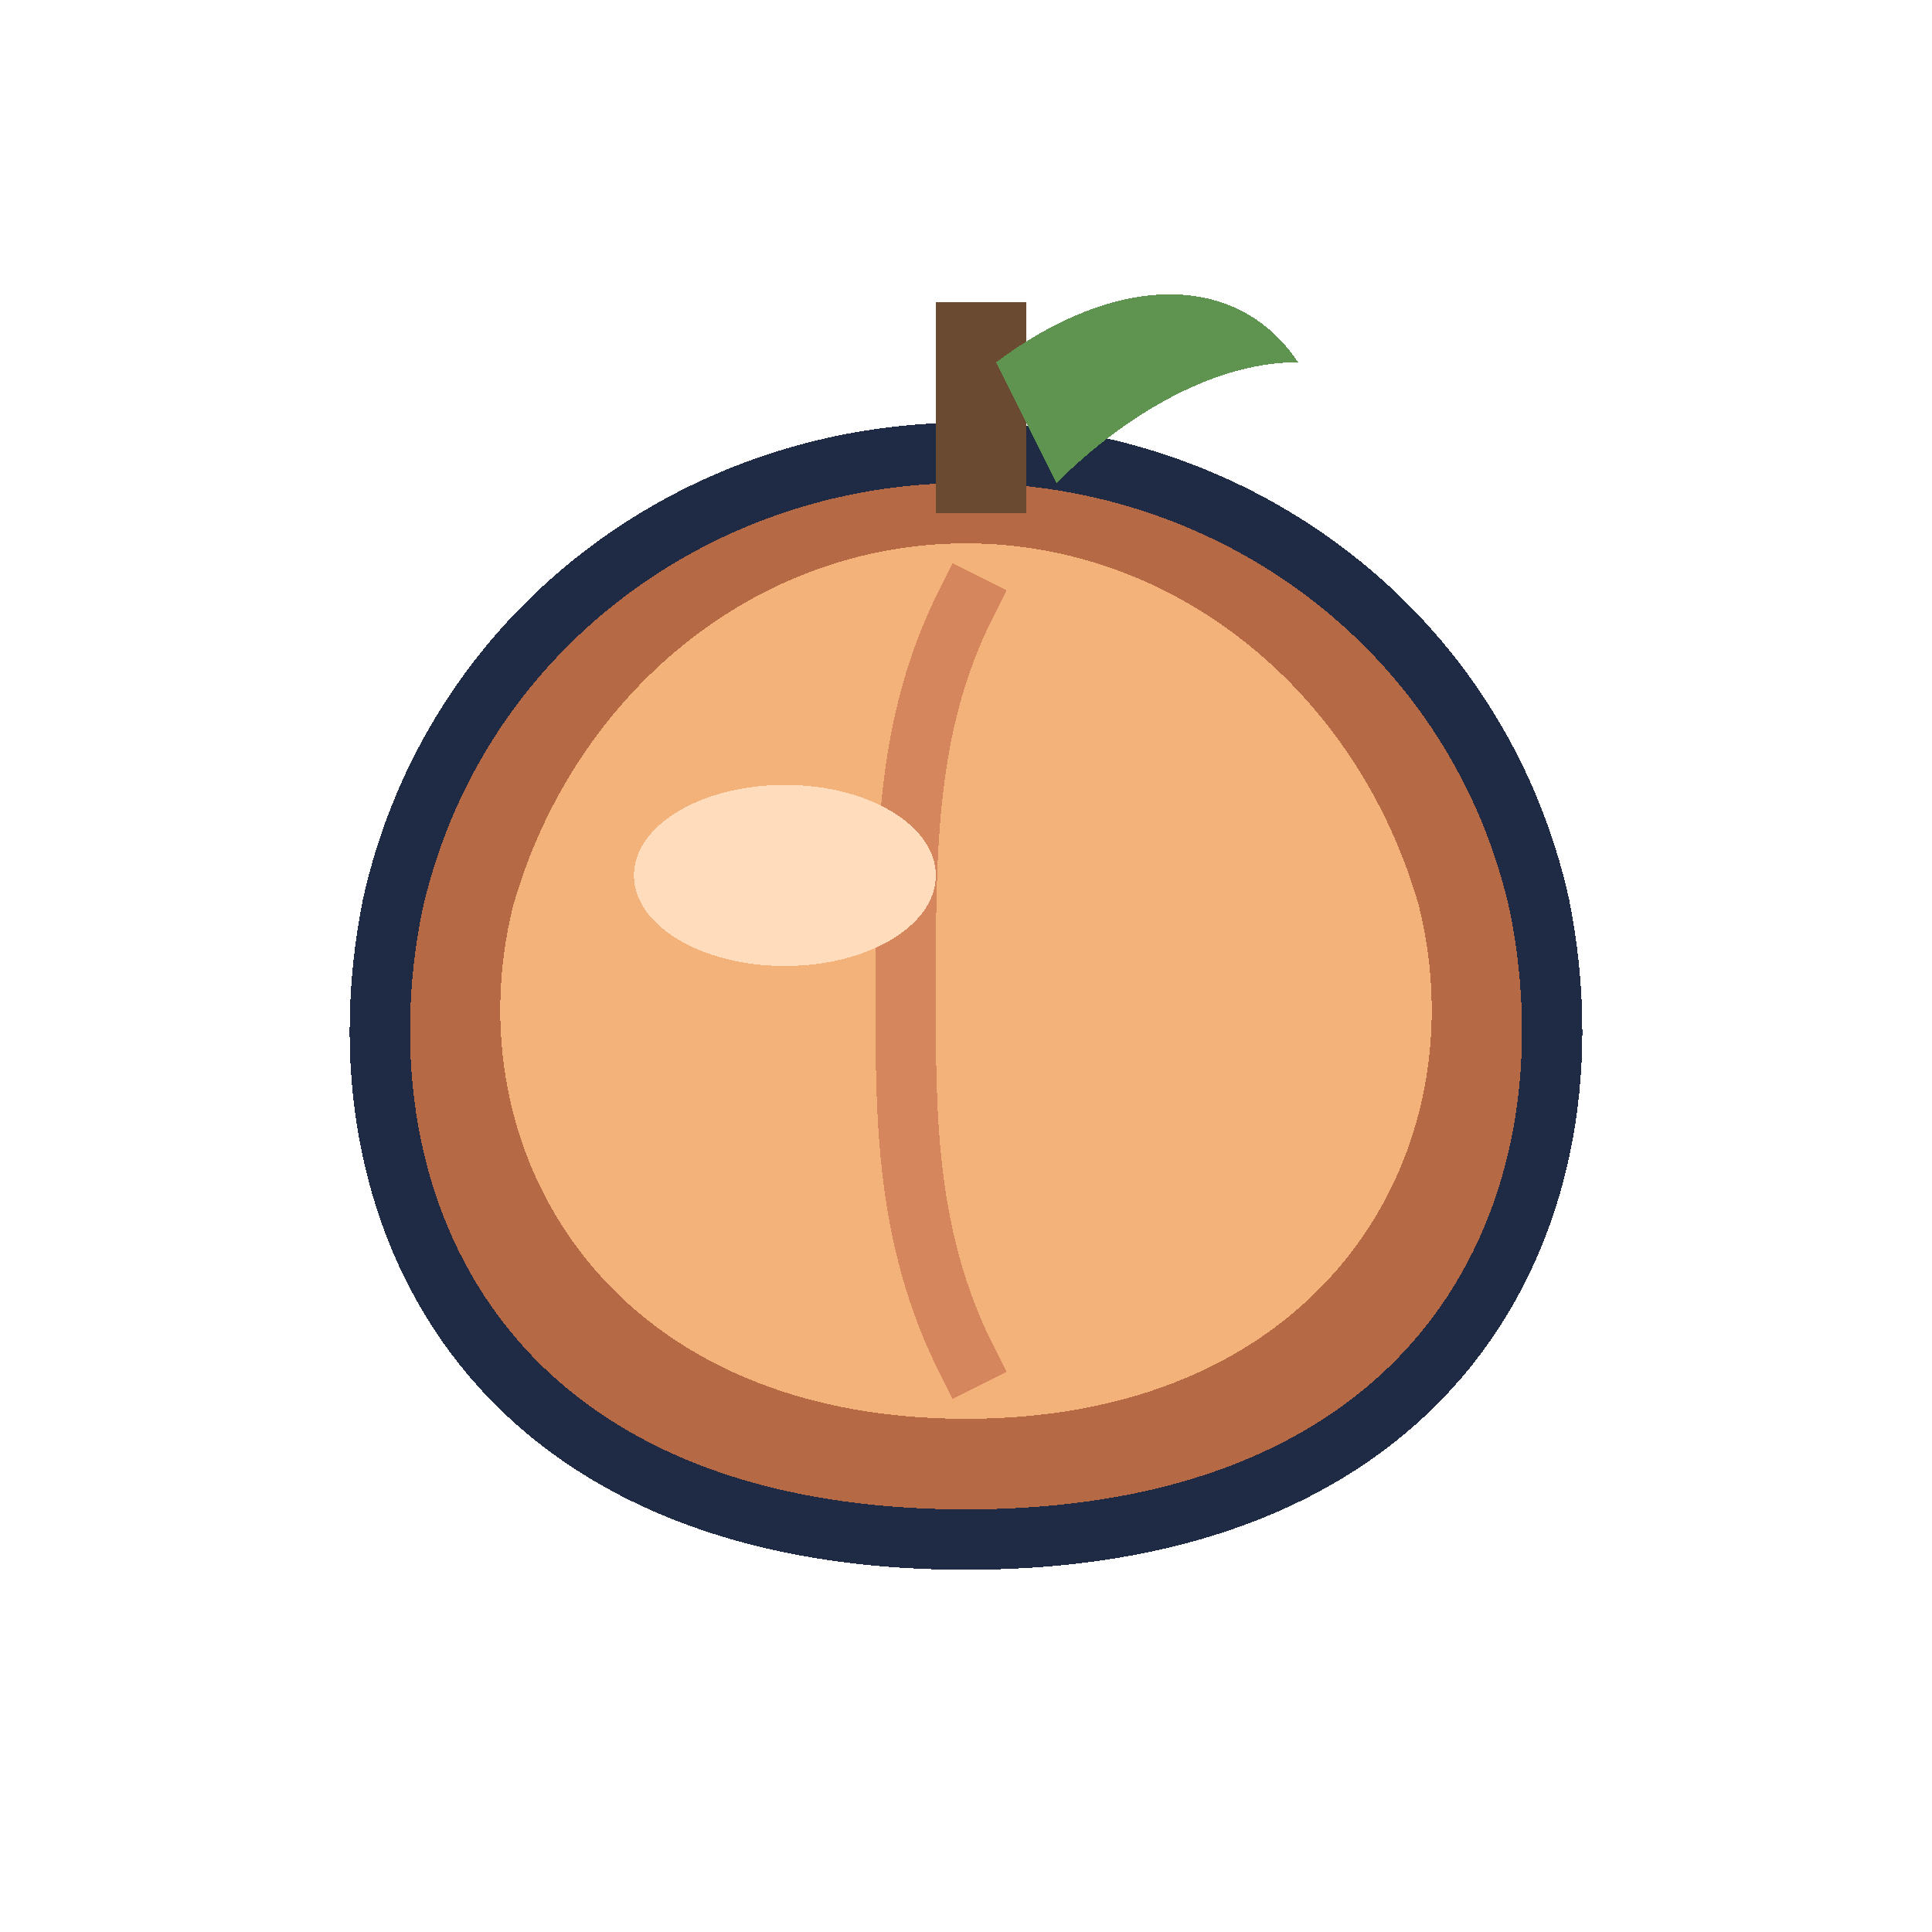
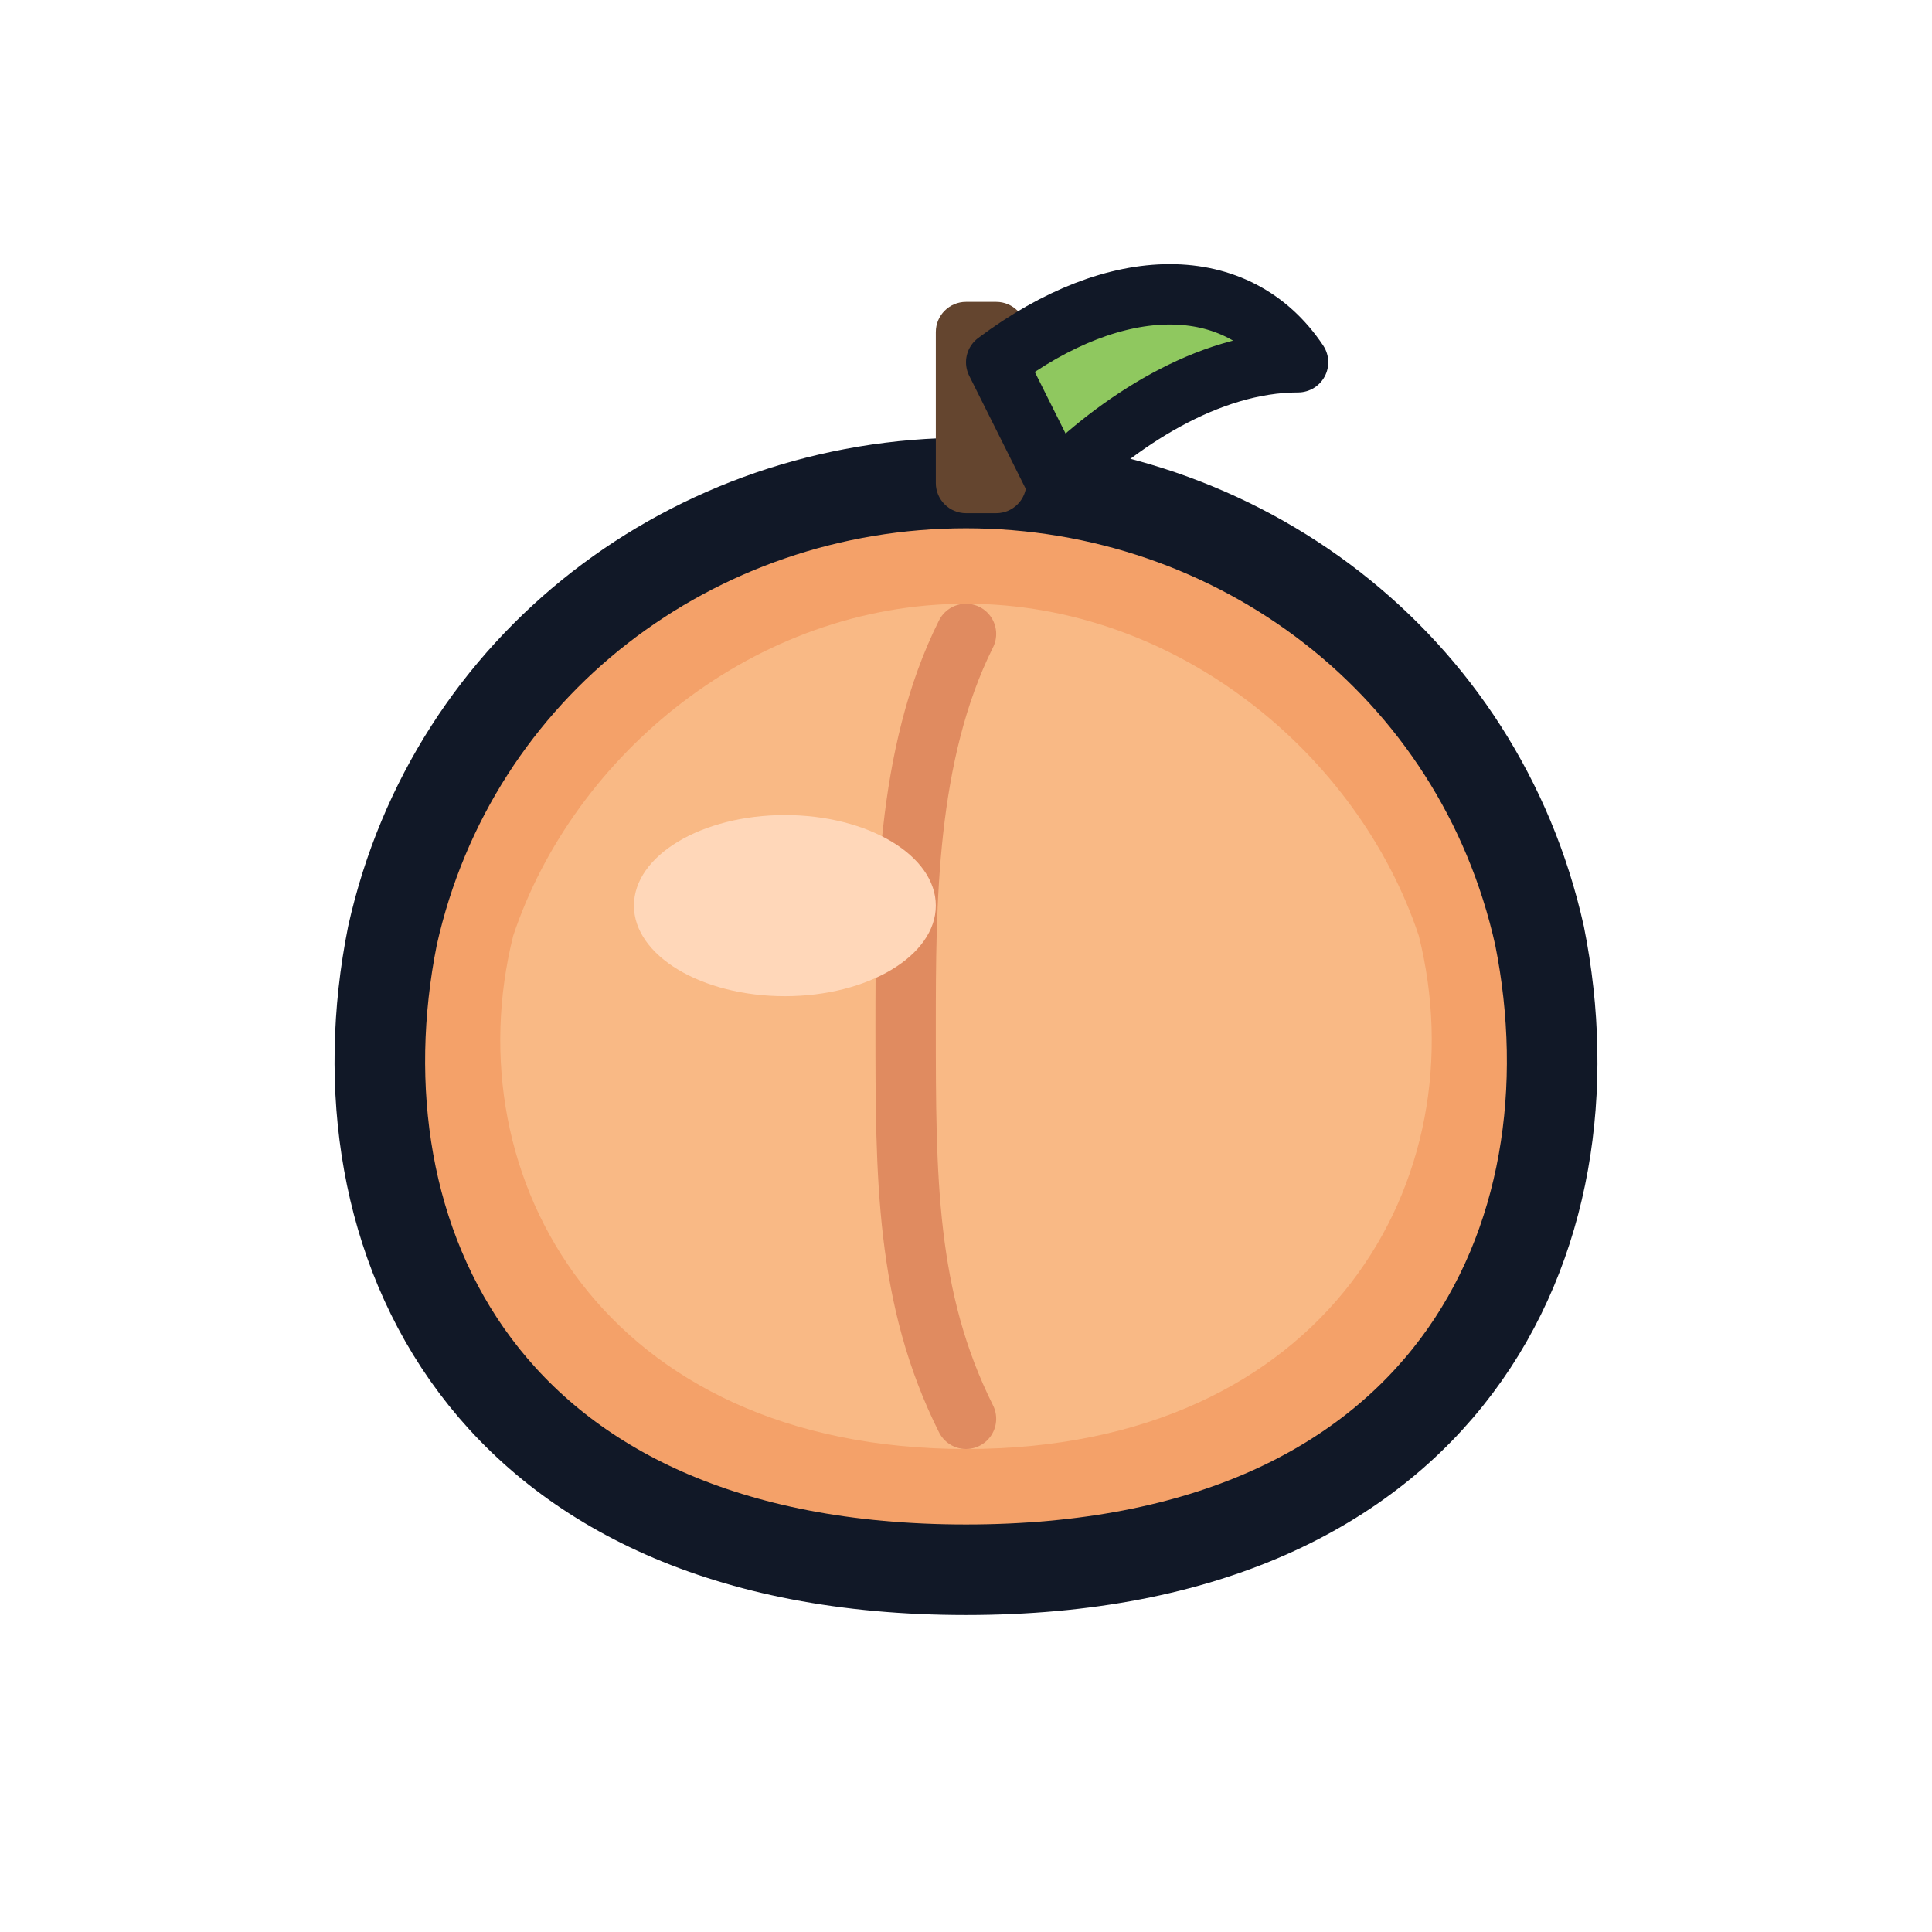
- <svg xmlns="http://www.w3.org/2000/svg" viewBox="0 0 64 64" shape-rendering="crispEdges" role="img" aria-label="peach">
+ <svg xmlns="http://www.w3.org/2000/svg" viewBox="0 0 64 64" role="img" aria-label="peach">
  <rect width="64" height="64" fill="transparent" />
-   <path d="M32 15c-9 0-17 6-19 15-2 10 3 21 19 21s21-11 19-21c-2-9-10-15-19-15Z" fill="#b56945" stroke="#1f2a44" stroke-width="2" />
-   <path d="M32 18c-7 0-13 5-15 12-2 8 3 17 15 17s17-9 15-17c-2-7-8-12-15-12Z" fill="#f3b27a" />
-   <path d="M32 20c-2 4-2 8-2 13 0 4 0 8 2 12" fill="none" stroke="#d6865c" stroke-width="2" stroke-linecap="square" />
-   <ellipse cx="26" cy="29" rx="5" ry="3" fill="#ffdcbc" />
-   <rect x="31" y="10" width="3" height="7" fill="#6b4a32" />
-   <path d="M33 12c4-3 8-3 10 0-3 0-6 2-8 4Z" fill="#5f9350" />
+   <path d="M32 16c-9 0-17 6-19 15-2 10 3 21 19 21s21-11 19-21c-2-9-10-15-19-15Z" fill="#f4a169" stroke="#111827" stroke-width="3" />
+   <path d="M32 20c-7 0-13 5-15 11-2 8 3 17 15 17s17-9 15-17c-2-6-8-11-15-11Z" fill="#f9b985" />
+   <path d="M32 21c-2 4-2 9-2 13 0 5 0 9 2 13" fill="none" stroke="#e08b60" stroke-width="2" stroke-linecap="round" />
+   <ellipse cx="26" cy="30" rx="5" ry="3" fill="#ffd7b9" />
+   <rect x="31" y="10" width="3" height="7" rx="1" fill="#64452f" />
+   <path d="M33 12c4-3 8-3 10 0-3 0-6 2-8 4Z" fill="#8fc85f" stroke="#111827" stroke-width="2" stroke-linejoin="round" />
</svg>
